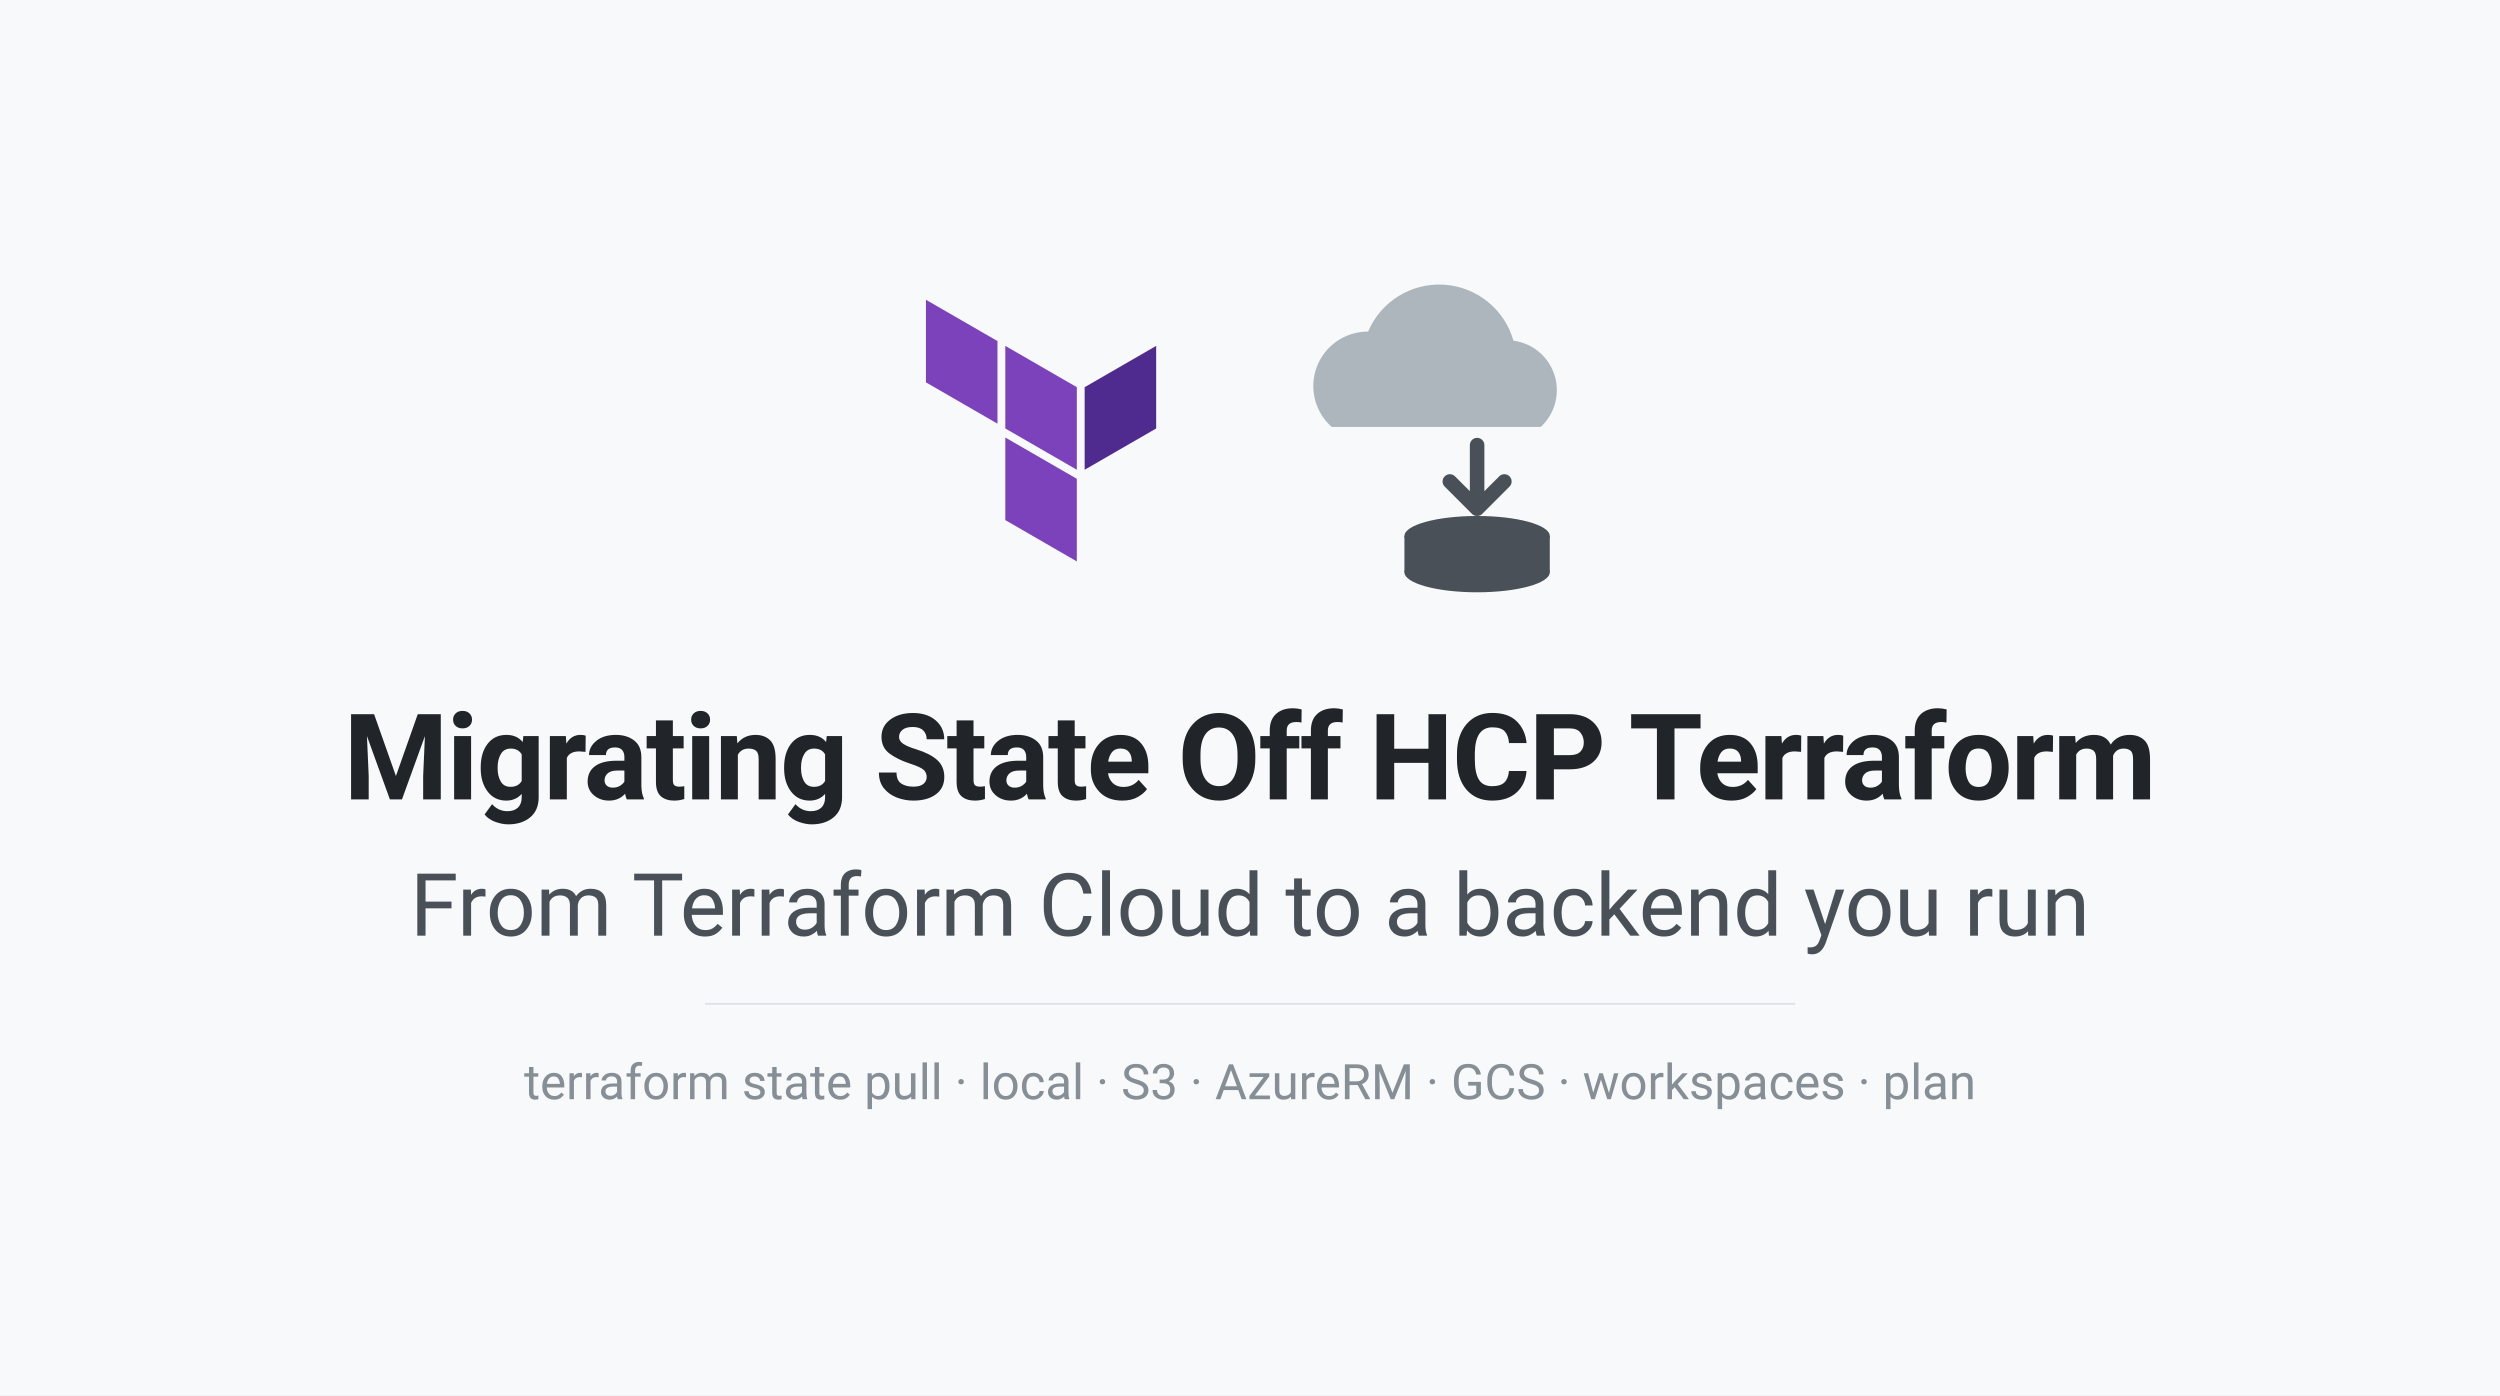
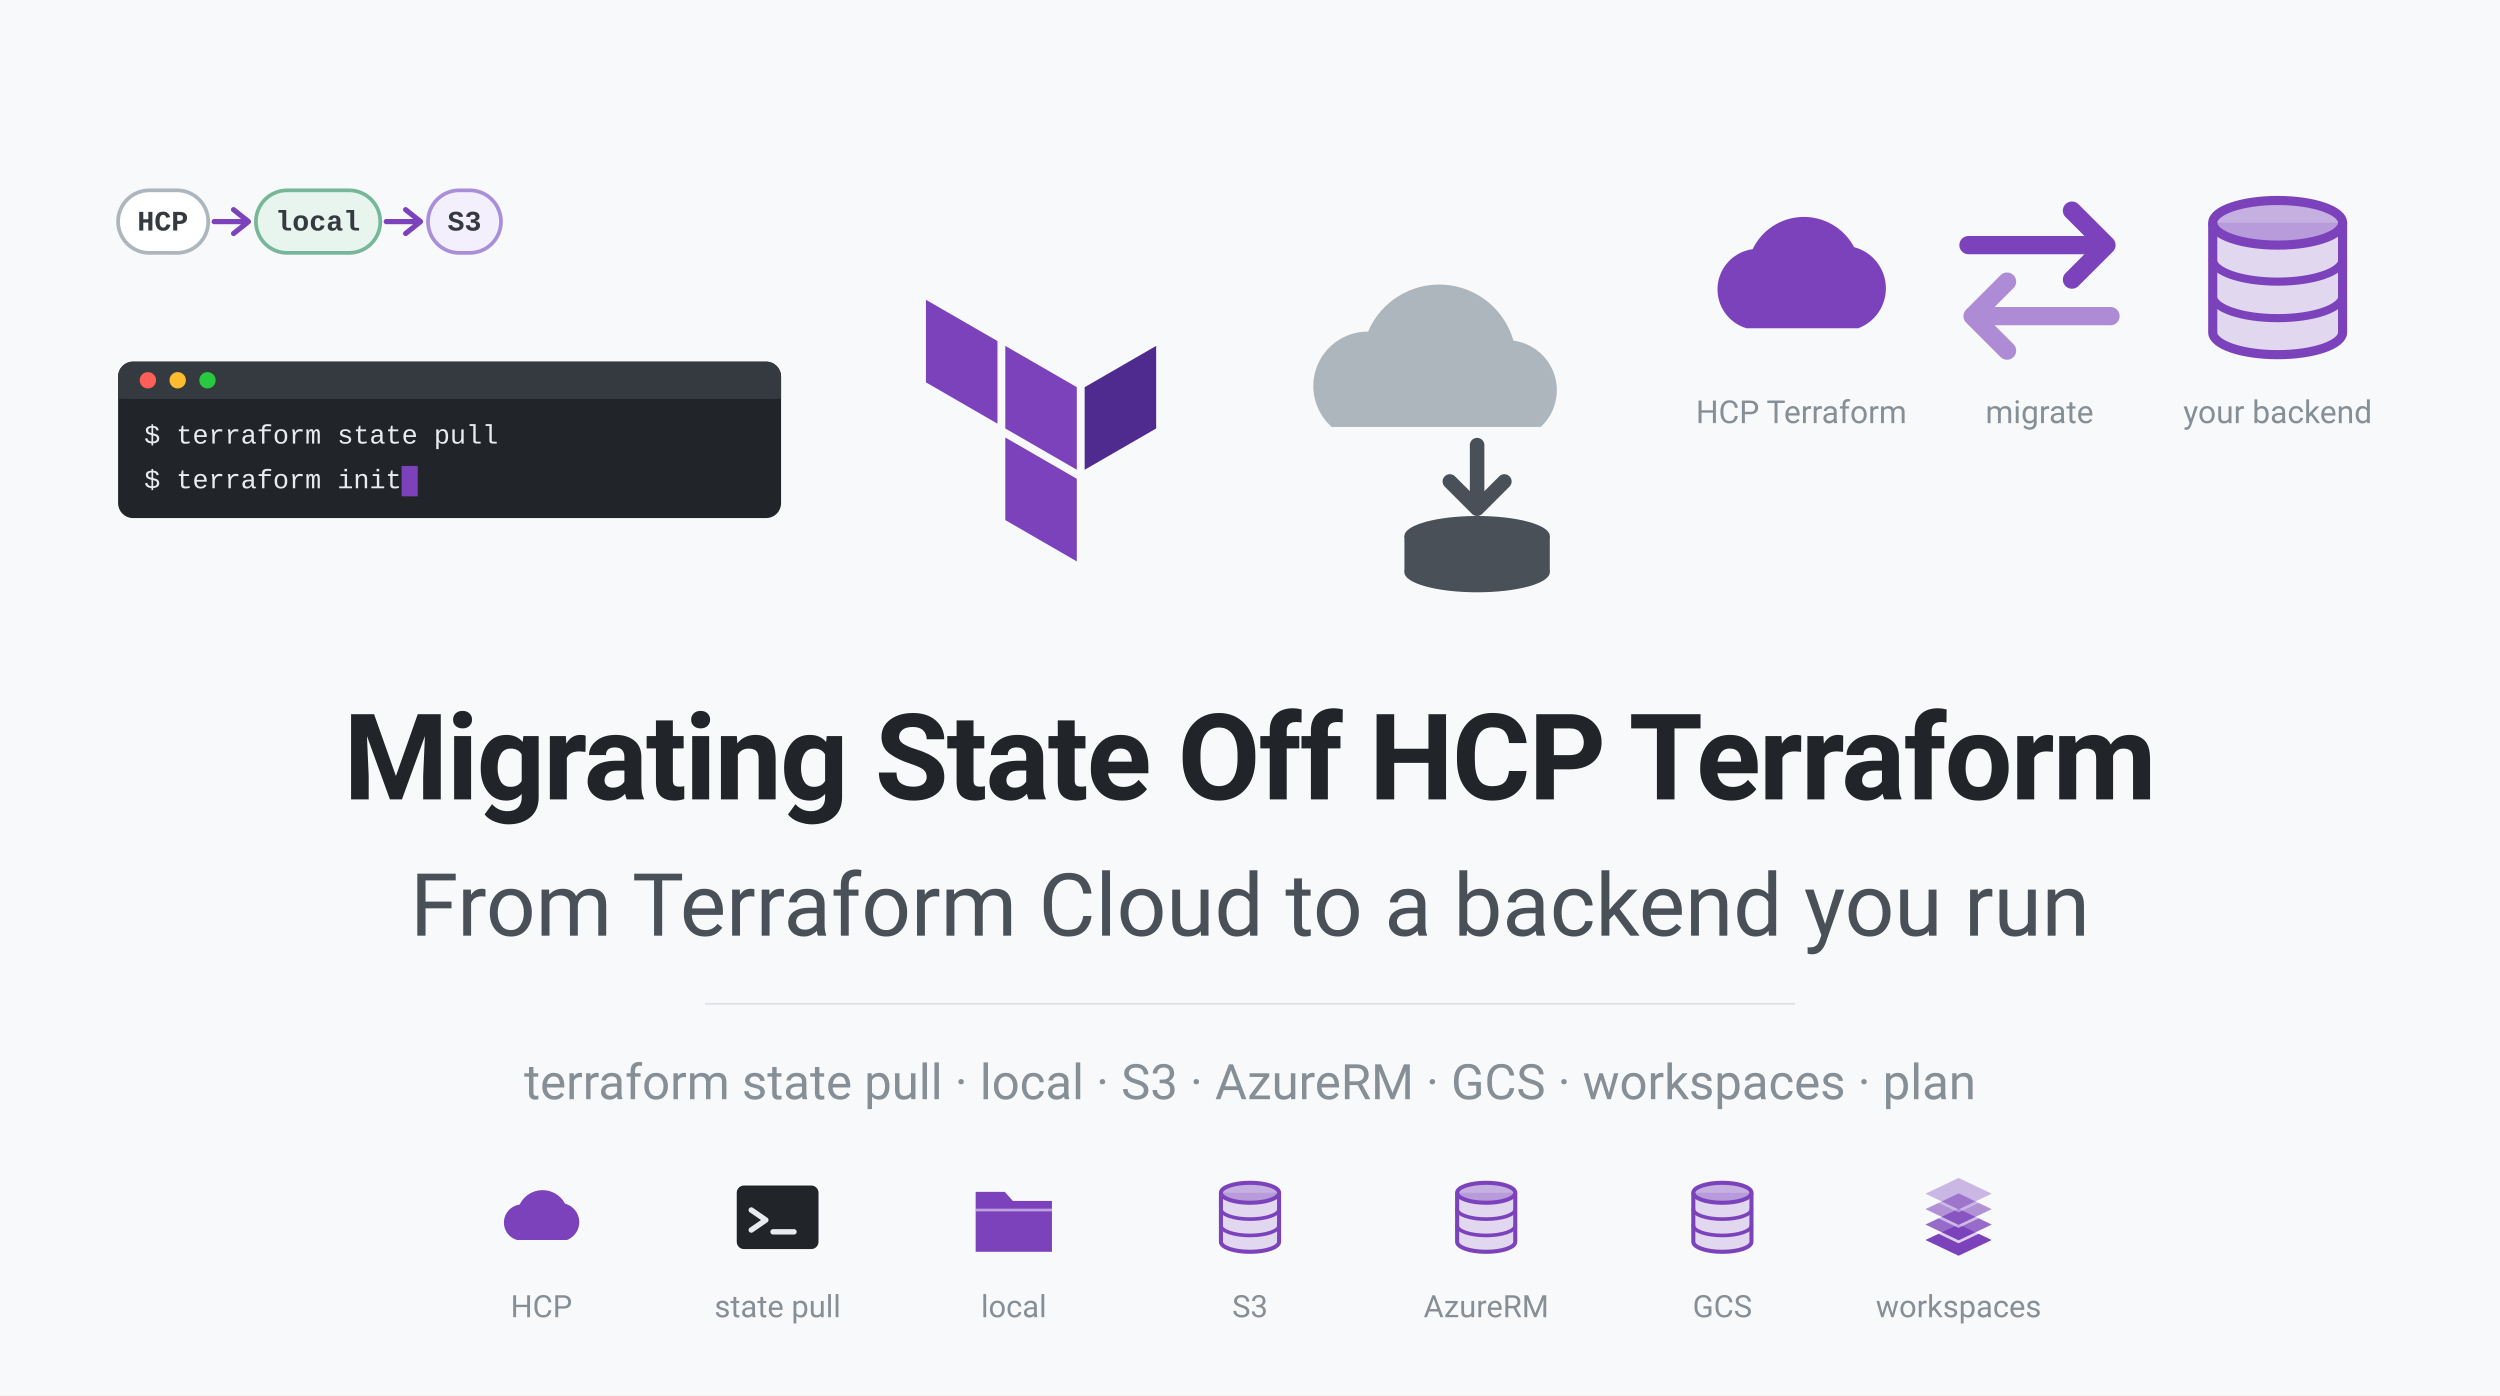
<svg xmlns="http://www.w3.org/2000/svg" width="2752" height="1536" viewBox="0 0 2752 1536" font-family="Roboto, 'Helvetica Neue', Arial, sans-serif" role="img" aria-labelledby="t d">
  <defs>
    <style>
      .bg  { fill: #f8f9fa; }
      .a   { fill: #7b42bc; }
      .a2  { fill: #4f2b8f; }
      .ink { fill: #343a40; }
      .pap { fill: #ffffff; stroke: #ced4da; stroke-width: 6; }
      .ln  { stroke: #adb5bd; stroke-width: 10; stroke-linecap: round; fill: none; }
      .al  { stroke: #7b42bc; stroke-width: 16; stroke-linecap: round; stroke-linejoin: round; fill: none; }
      .wt  { fill: #ffffff; }
      .h   { font-weight: 700; fill: #212529; letter-spacing: -2px; }
      .s   { fill: #495057; }
      .n   { fill: #868e96; }
      .r   { stroke: #dee2e6; stroke-width: 2; }
      @media (prefers-color-scheme: dark) {
        .bg  { fill: #161b22; }
        .ink { fill: #c9d1d9; }
        .pap { fill: #0d1117; stroke: #30363d; }
        .ln  { stroke: #484f58; }
        .h   { fill: #f0f6fc; }
        .s   { fill: #c9d1d9; }
        .n   { fill: #8b949e; }
        .r   { stroke: #30363d; }
      }
    </style>
  </defs>
  <rect class="bg" width="2752" height="1536" />
+   <g id="vignettes">
+     <style>
+   .vf   { fill: #7b42bc; }
+   .vs   { stroke: #7b42bc; fill: none; stroke-linecap: round; stroke-linejoin: round; }
+   .vs2  { stroke: #7b42bc; fill: none; stroke-linecap: round; stroke-linejoin: round; opacity: .6; }
+   .vsw  { stroke: #7b42bc; stroke-width: 9; }
+   .vl   { fill: #7b42bc; fill-opacity: .18; }
+   .vl2  { fill: #7b42bc; fill-opacity: .4; }
+   .vp   { fill: #ffffff; }
+   .vg   { stroke: #ced4da; fill: none; stroke-linecap: round; }
+   .vg2  { fill: #adb5bd; }
+   .vbg  { stroke: #f8f9fa; stroke-width: 6; stroke-linejoin: round; }
+   .vink { fill: #343a40; stroke: #343a40; }
+   .vn   { fill: #868e96; }
+   .var  { stroke: #7b42bc; stroke-width: 7; fill: none; stroke-linecap: round; stroke-linejoin: round; }
+   .vpn  { fill: #ffffff; stroke: #adb5bd; stroke-width: 5; }
+   .vpg  { fill: #e8f5ee; stroke: #75b798; stroke-width: 5; }
+   .vpv  { fill: #f3effc; stroke: #a98eda; stroke-width: 5; }
+   .vterm{ fill: #212529; }
+   .vtbar{ fill: #343a40; }
+   .vtx  { fill: #e9ecef; }
+   .vcur { fill: #7b42bc; }
+   text.vink { stroke: none; }
+   @media (prefers-color-scheme: dark) {
+     .vp   { fill: #0d1117; }
+     .vg   { stroke: #484f58; }
+     .vbg  { stroke: #161b22; }
+     .vink { fill: #c9d1d9; stroke: #c9d1d9; }
+     .vn   { fill: #8b949e; }
+     .vpn  { fill: #0d1117; stroke: #484f58; }
+     .vpg  { fill: #0f2a1d; stroke: #3d8b63; }
+     .vpv  { fill: #231a3a; stroke: #8a6fc7; }
+     .vterm{ fill: #0d1117; stroke: #30363d; stroke-width: 4; }
+     .vtbar{ fill: #21262d; }
+   }
+ </style>
+     <g transform="translate(-9.4,70.1) scale(0.820)">
+       <rect class="vpn" x="170" y="170" width="121" height="84" rx="42" />
+       <text class="vink" x="230" y="224" text-anchor="middle" font-size="38" font-family="Menlo, Consolas, 'Liberation Mono', monospace" font-weight="700">HCP</text>
+       <path class="var" d="M299,212 H345 M325,196 L345,212 L325,228" />
+       <rect class="vpg" x="355" y="170" width="167" height="84" rx="42" />
+       <text class="vink" x="438" y="224" text-anchor="middle" font-size="38" font-family="Menlo, Consolas, 'Liberation Mono', monospace" font-weight="700">local</text>
+       <path class="var" d="M530,212 H576 M556,196 L576,212 L556,228" />
+       <rect class="vpv" x="586" y="170" width="98" height="84" rx="42" />
+       <text class="vink" x="635" y="224" text-anchor="middle" font-size="38" font-family="Menlo, Consolas, 'Liberation Mono', monospace" font-weight="700">S3</text>
+       <rect class="vterm" x="170" y="400" width="890" height="210" rx="20" />
+       <rect class="vtbar" x="170" y="400" width="890" height="50" rx="20" />
+       <rect class="vtbar" x="170" y="430" width="890" height="20" />
+       <circle cx="210" cy="425" r="11" fill="#ff5f57" />
+       <circle cx="250" cy="425" r="11" fill="#febc2e" />
+       <circle cx="290" cy="425" r="11" fill="#28c840" />
+       <text class="vtx" x="205" y="510" font-size="36" font-family="Menlo, Consolas, 'Liberation Mono', monospace">$ terraform state pull</text>
+       <text class="vtx" x="205" y="570" font-size="36" font-family="Menlo, Consolas, 'Liberation Mono', monospace">$ terraform init<tspan class="vcur"> █</tspan>
+       </text>
+     </g>
+     <g transform="translate(128.3,9.4) scale(0.971)">
+       <g transform="translate(1795,190) scale(1.150)">
+         <path class="vf" d="M46,150 A40,40 0 0 1 52,72 A56,56 0 0 1 152,70 A42,42 0 0 1 156,150 Z" />
+       </g>
+       <text class="vn" x="1910" y="470" text-anchor="middle" font-size="36">HCP Terraform</text>
+       <g transform="translate(2065,190) scale(1.150)">
+         <path class="vs" d="M30,68 H166 M132,34 L166,68 L132,102" stroke-width="18" />
+         <path class="vs2" d="M170,138 H34 M68,104 L34,138 L68,172" stroke-width="18" />
+       </g>
+       <text class="vn" x="2180" y="470" text-anchor="middle" font-size="36">migrate</text>
+       <g transform="translate(2335,190) scale(1.150)">
+         <path class="vl vsw" d="M36,46 V154 A64,22 0 0 0 164,154 V46" />
+         <ellipse class="vl2 vsw" cx="100" cy="46" rx="64" ry="22" />
+         <path class="vs" d="M36,82 A64,22 0 0 0 164,82 M36,118 A64,22 0 0 0 164,118" stroke-width="8" />
+       </g>
+       <text class="vn" x="2450" y="470" text-anchor="middle" font-size="36">your backend</text>
+     </g>
+     <g transform="translate(546.0,1290) scale(0.500)">
+       <path class="vf" d="M46,150 A40,40 0 0 1 52,72 A56,56 0 0 1 152,70 A42,42 0 0 1 156,150 Z" />
+     </g>
+     <text class="vn" x="596" y="1450" text-anchor="middle" font-size="34">HCP</text>
+     <g transform="translate(806.0,1290) scale(0.500)">
+       <rect class="vterm" x="10" y="30" width="180" height="140" rx="16" />
+       <path d="M42,84 L74,106 L42,128 M90,132 H136" stroke="#e9ecef" stroke-width="12" fill="none" stroke-linecap="round" stroke-linejoin="round" />
+     </g>
+     <text class="vn" x="856" y="1450" text-anchor="middle" font-size="34">state pull</text>
+     <g transform="translate(1066.0,1290) scale(0.500)">
+       <path class="vf" d="M16,44 H80 L98,64 H184 V176 H16 Z" />
+       <path d="M16,84 H184" stroke="#fff" stroke-width="6" opacity=".5" />
+     </g>
+     <text class="vn" x="1116" y="1450" text-anchor="middle" font-size="34">local</text>
+     <g transform="translate(1326.0,1290) scale(0.500)">
+       <path class="vl vsw" d="M36,46 V154 A64,22 0 0 0 164,154 V46" />
+       <ellipse class="vl2 vsw" cx="100" cy="46" rx="64" ry="22" />
+       <path class="vs" d="M36,82 A64,22 0 0 0 164,82 M36,118 A64,22 0 0 0 164,118" stroke-width="8" />
+     </g>
+     <text class="vn" x="1376" y="1450" text-anchor="middle" font-size="34">S3</text>
+     <g transform="translate(1586.0,1290) scale(0.500)">
+       <path class="vl vsw" d="M36,46 V154 A64,22 0 0 0 164,154 V46" />
+       <ellipse class="vl2 vsw" cx="100" cy="46" rx="64" ry="22" />
+       <path class="vs" d="M36,82 A64,22 0 0 0 164,82 M36,118 A64,22 0 0 0 164,118" stroke-width="8" />
+     </g>
+     <text class="vn" x="1636" y="1450" text-anchor="middle" font-size="34">AzureRM</text>
+     <g transform="translate(1846.0,1290) scale(0.500)">
+       <path class="vl vsw" d="M36,46 V154 A64,22 0 0 0 164,154 V46" />
+       <ellipse class="vl2 vsw" cx="100" cy="46" rx="64" ry="22" />
+       <path class="vs" d="M36,82 A64,22 0 0 0 164,82 M36,118 A64,22 0 0 0 164,118" stroke-width="8" />
+     </g>
+     <text class="vn" x="1896" y="1450" text-anchor="middle" font-size="34">GCS</text>
+     <g transform="translate(2106.0,1290) scale(0.500)">
+       <path class="vf vbg" d="M20,150 L100,112 L180,150 L100,188 Z" opacity="1" />
+       <path class="vf vbg" d="M20,116 L100,78 L180,116 L100,154 Z" opacity="0.78" />
+       <path class="vf vbg" d="M20,82 L100,44 L180,82 L100,120 Z" opacity="0.56" />
+       <path class="vf vbg" d="M20,48 L100,10 L180,48 L100,86 Z" opacity="0.36" />
+     </g>
+     <text class="vn" x="2156" y="1450" text-anchor="middle" font-size="34">workspaces</text>
+   </g>
  <g transform="translate(1002,330) scale(12)">
    <path class="a" d="M1.44 0v7.575l6.561 3.79V3.787z" />
    <path class="a" d="M8.72 4.23v7.575l6.561 3.787V8.018z" />
    <path class="a" d="M8.72 12.635v7.575L15.28 24v-7.578z" />
    <path class="a2" d="M22.56 4.227l-6.561 3.791v7.574l6.56-3.787z" />
  </g>
  <path d="M1466,470 a60,60 0 0 1 40,-105 a85,85 0 0 1 160,10 a55,55 0 0 1 30,95 z" fill="#adb5bd" />
  <path class="al" d="M1626,490 V560 M1596,530 L1626,560 L1656,530" style="stroke:#495057" />
  <ellipse cx="1626" cy="590" rx="80" ry="22" fill="#495057" />
  <rect x="1546" y="590" width="160" height="40" fill="#495057" />
  <ellipse cx="1626" cy="630" rx="80" ry="22" fill="#495057" />
  <text class="h" x="1376" y="880" text-anchor="middle" font-size="132">Migrating State Off HCP Terraform</text>
  <text class="s" x="1376" y="1030" text-anchor="middle" font-size="96">From Terraform Cloud to a backend you run</text>
  <line class="r" x1="776" y1="1105" x2="1976" y2="1105" />
  <text class="n" x="1376" y="1210" text-anchor="middle" font-size="54">terraform state pull · local · S3 · AzureRM · GCS · workspaces · plan</text>
</svg>
